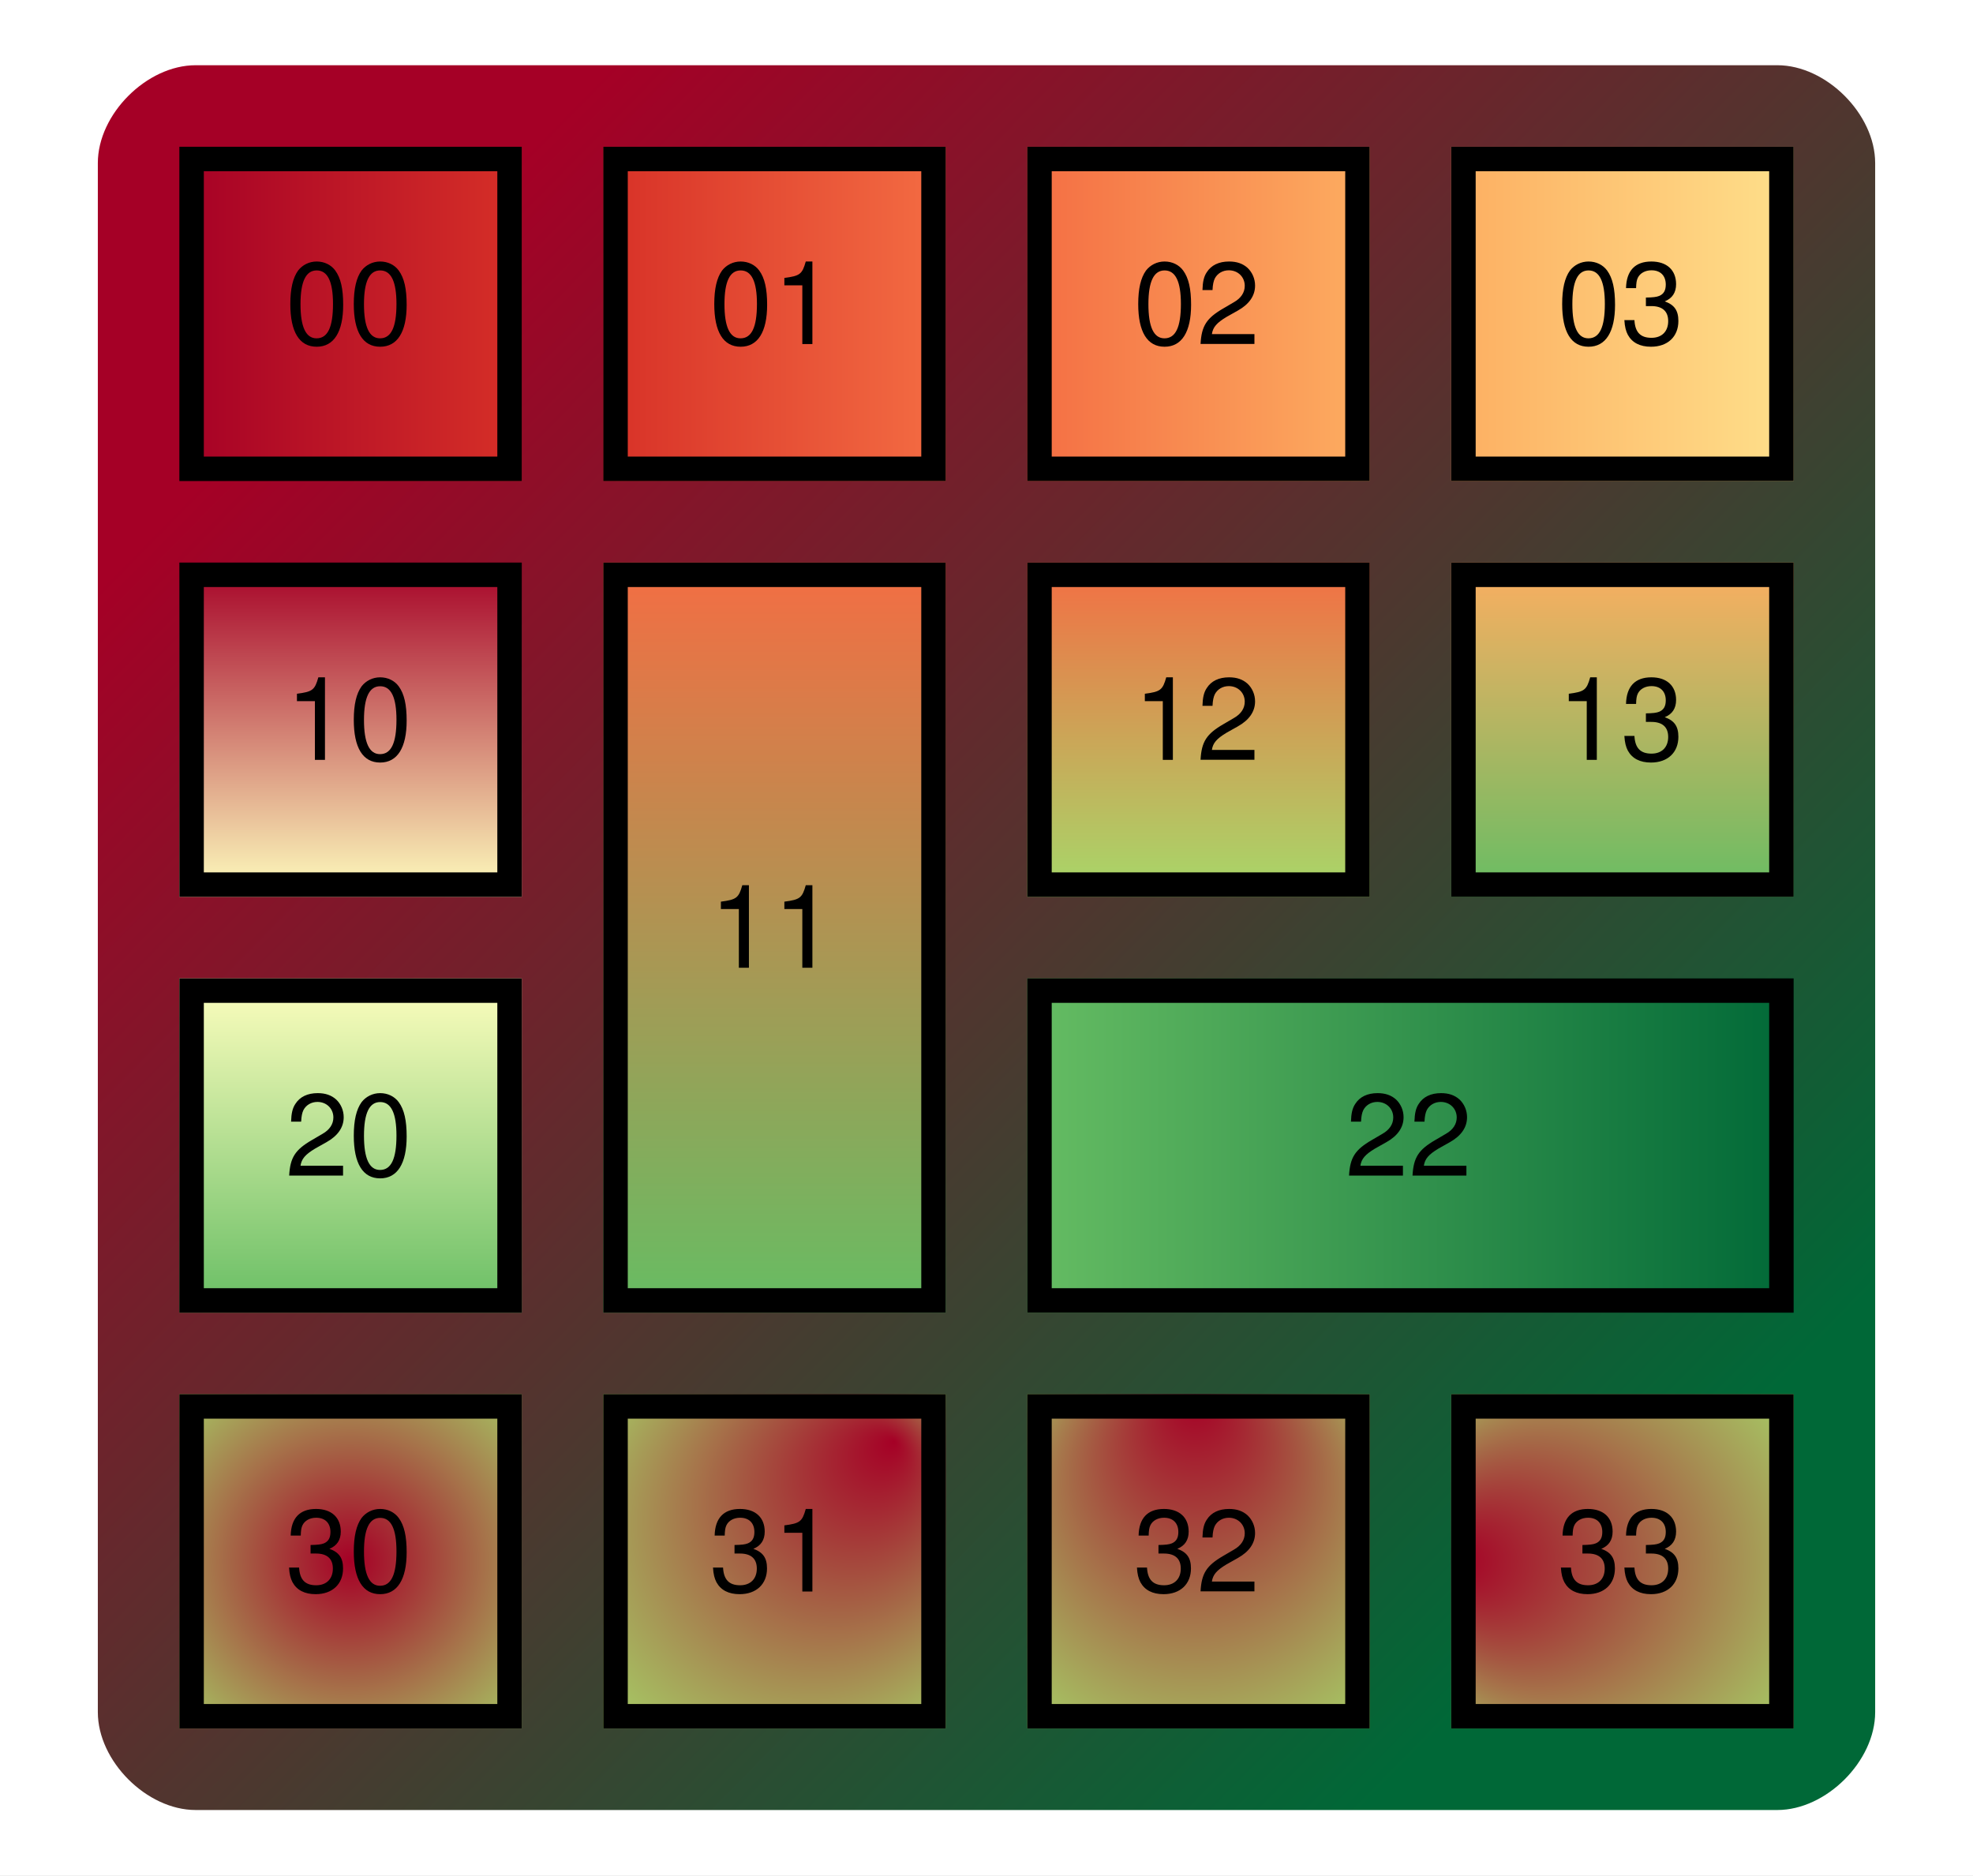
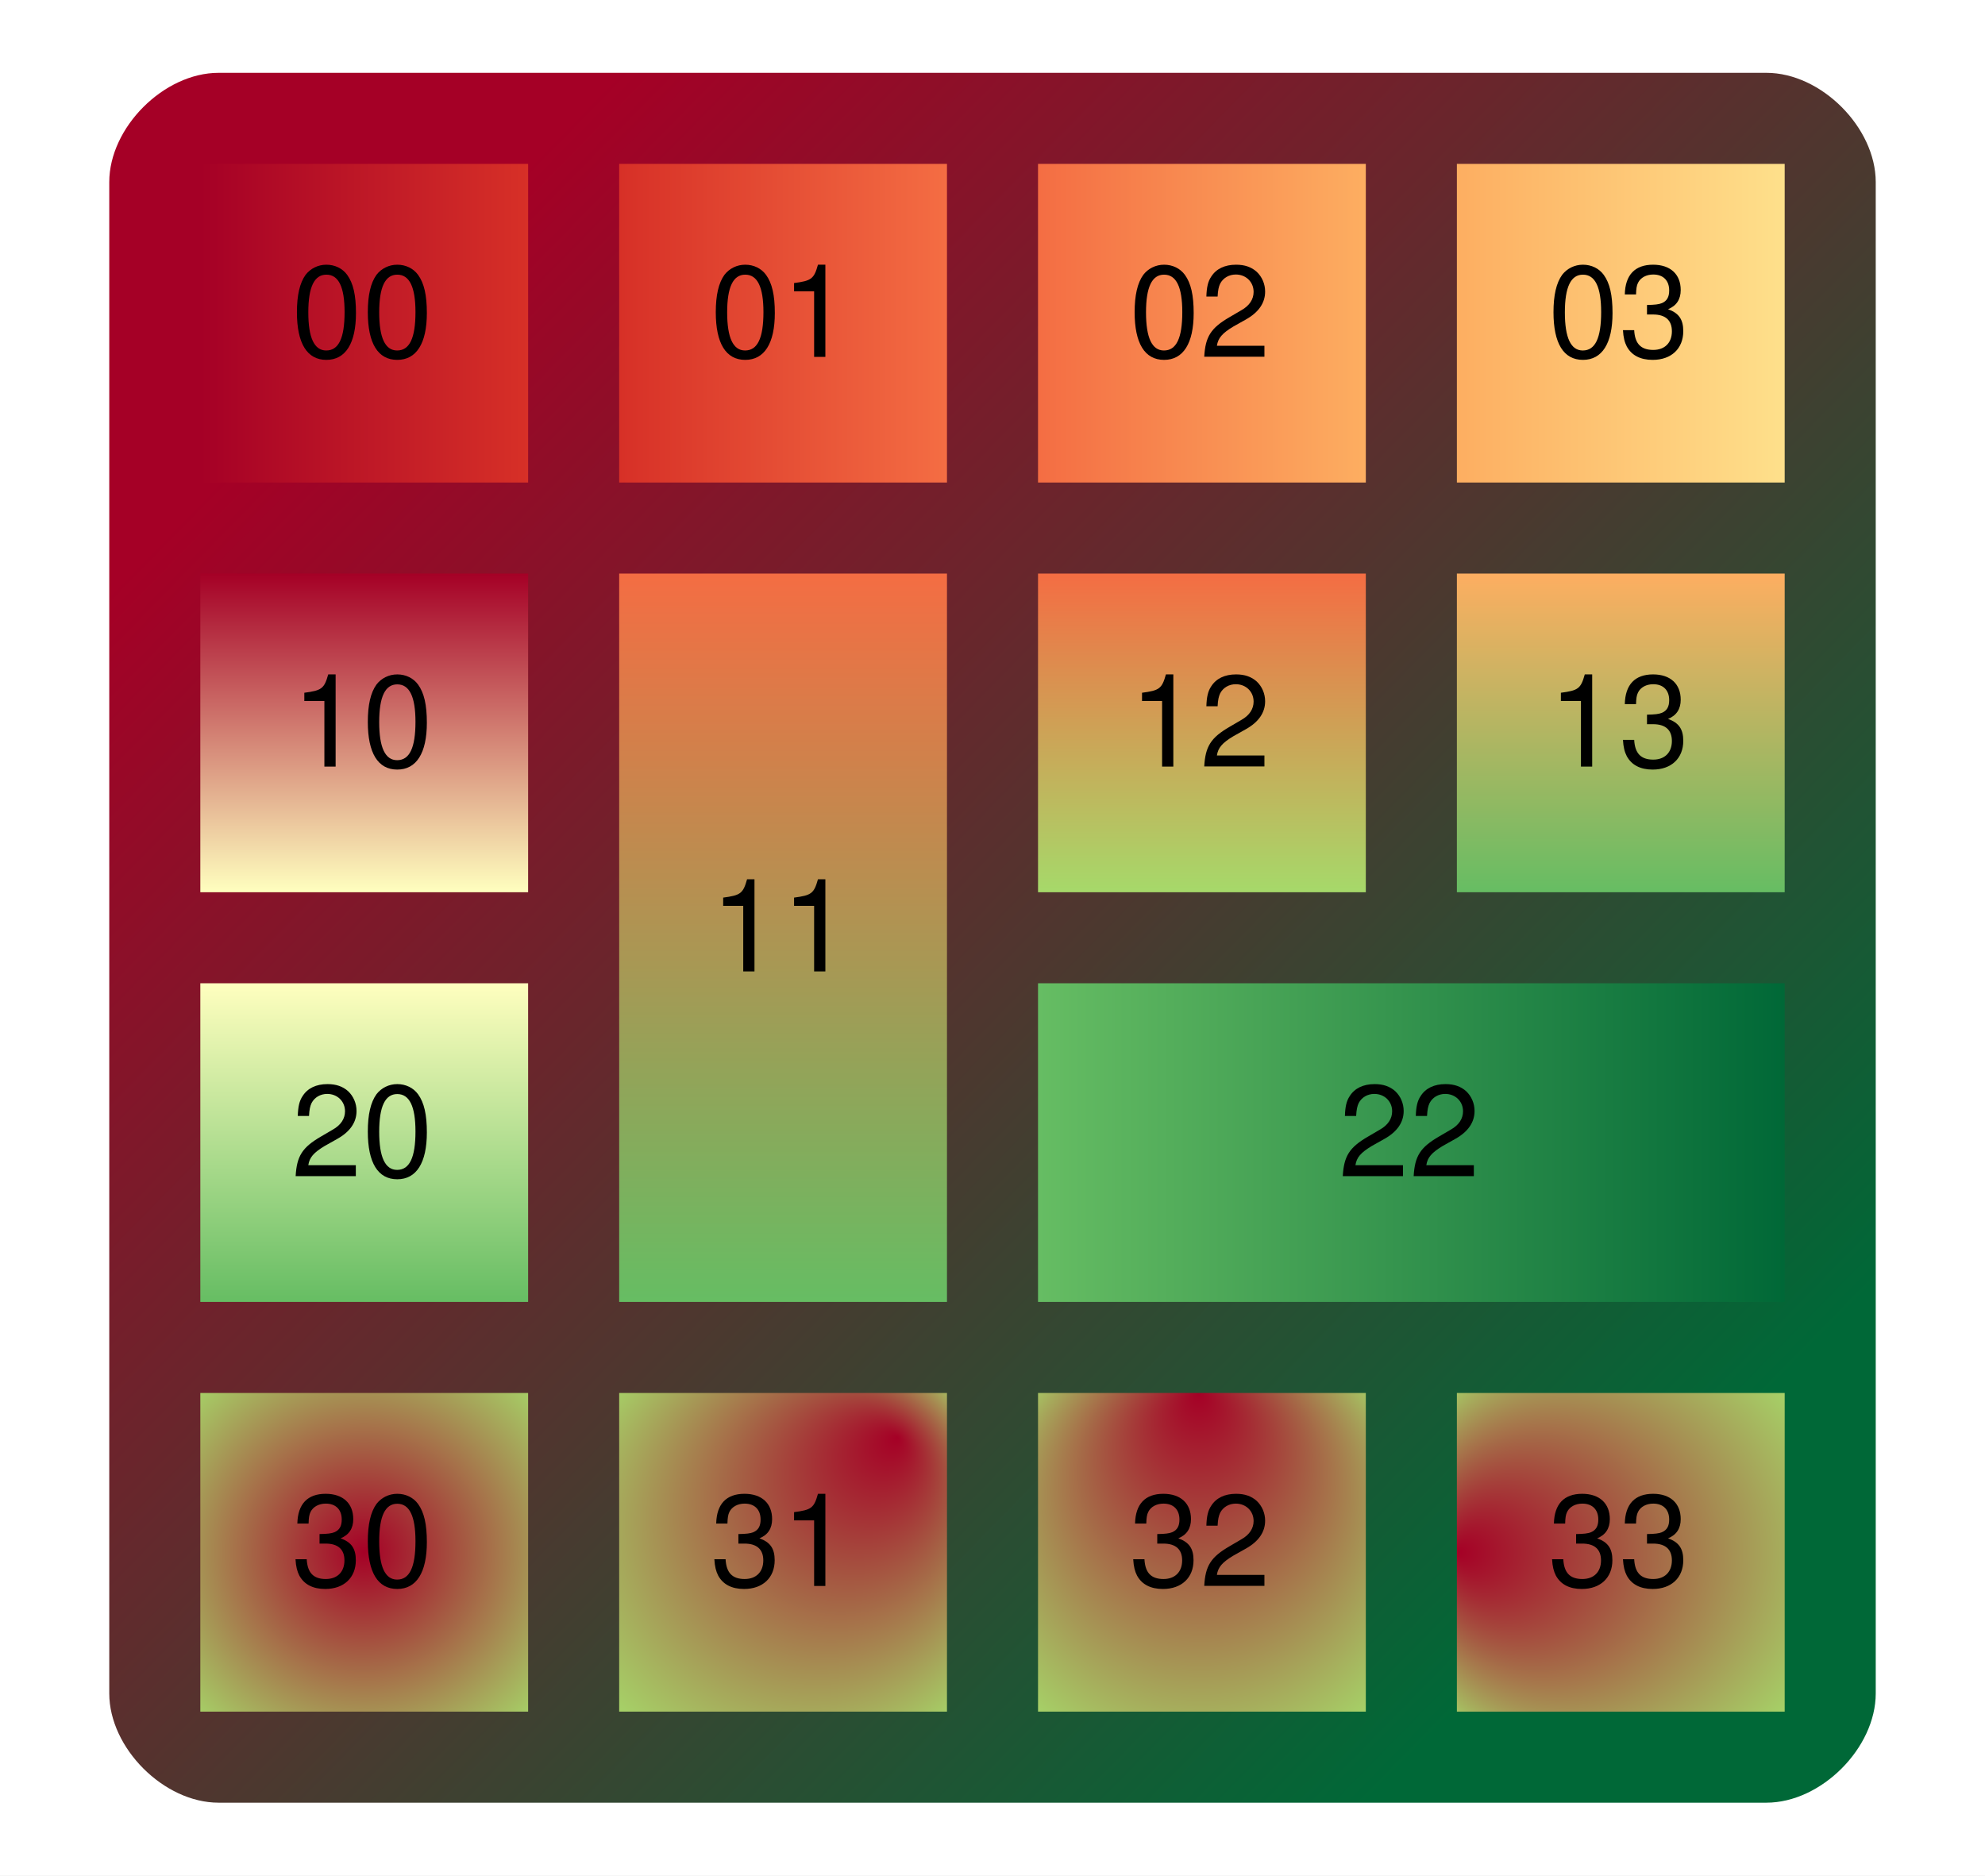
- <svg xmlns="http://www.w3.org/2000/svg" width="242pt" height="230pt" viewBox="0.00 0.00 242.00 230.00">
-   <g id="graph0" class="graph" transform="scale(1 1) rotate(0) translate(4 226)">
-     <polygon fill="white" stroke="transparent" points="-4,4 -4,-226 238,-226 238,4 -4,4" />
+ <svg xmlns="http://www.w3.org/2000/svg" width="218pt" height="206pt" viewBox="0.00 0.00 218.00 206.00">
+   <g id="graph0" class="graph" transform="scale(1 1) rotate(0) translate(4 202)">
+     <polygon fill="white" stroke="transparent" points="-4,4 -4,-202 214,-202 214,4 -4,4" />
    <g id="node1" class="node">
      <defs>
-         <linearGradient id="l_0" gradientUnits="userSpaceOnUse" x1="39.93" y1="-186.66" x2="194.07" y2="-35.34">
+         <linearGradient id="l_0" gradientUnits="userSpaceOnUse" x1="36.41" y1="-166.18" x2="173.59" y2="-31.82">
          <stop offset="0" style="stop-color:#a50026;stop-opacity:1.;" />
          <stop offset="1" style="stop-color:#006837;stop-opacity:1.;" />
        </linearGradient>
      </defs>
-       <path fill="url(#l_0)" stroke="transparent" d="M20,-4C20,-4 214,-4 214,-4 220,-4 226,-10 226,-16 226,-16 226,-206 226,-206 226,-212 220,-218 214,-218 214,-218 20,-218 20,-218 14,-218 8,-212 8,-206 8,-206 8,-16 8,-16 8,-10 14,-4 20,-4" />
+       <path fill="url(#l_0)" stroke="transparent" d="M20,-4C20,-4 190,-4 190,-4 196,-4 202,-10 202,-16 202,-16 202,-182 202,-182 202,-188 196,-194 190,-194 190,-194 20,-194 20,-194 14,-194 8,-188 8,-182 8,-182 8,-16 8,-16 8,-10 14,-4 20,-4" />
      <defs>
-         <linearGradient id="l_1" gradientUnits="userSpaceOnUse" x1="18" y1="-187.5" x2="60" y2="-187.5">
+         <linearGradient id="l_1" gradientUnits="userSpaceOnUse" x1="18" y1="-166.5" x2="54" y2="-166.5">
          <stop offset="0" style="stop-color:#a50026;stop-opacity:1.;" />
          <stop offset="1" style="stop-color:#d73027;stop-opacity:1.;" />
        </linearGradient>
      </defs>
-       <polygon fill="url(#l_1)" stroke="transparent" points="18,-167 18,-208 60,-208 60,-167 18,-167" />
-       <polygon fill="none" stroke="black" stroke-width="3" points="19.5,-168.5 19.5,-206.5 58.5,-206.5 58.5,-168.5 19.5,-168.5" />
-       <text text-anchor="start" x="31" y="-183.8" font-family="Helvetica,Arial,sans-serif" font-size="14.00">00</text>
+       <polygon fill="url(#l_1)" stroke="transparent" points="18,-149 18,-184 54,-184 54,-149 18,-149" />
+       <text text-anchor="start" x="28" y="-162.8" font-family="Helvetica,Arial,sans-serif" font-size="14.00">00</text>
      <defs>
-         <linearGradient id="l_2" gradientUnits="userSpaceOnUse" x1="70" y1="-187.5" x2="112" y2="-187.5">
+         <linearGradient id="l_2" gradientUnits="userSpaceOnUse" x1="64" y1="-166.5" x2="100" y2="-166.5">
          <stop offset="0" style="stop-color:#d73027;stop-opacity:1.;" />
          <stop offset="1" style="stop-color:#f46d43;stop-opacity:1.;" />
        </linearGradient>
      </defs>
-       <polygon fill="url(#l_2)" stroke="transparent" stroke-width="3" points="70,-167 70,-208 112,-208 112,-167 70,-167" />
-       <polygon fill="none" stroke="black" stroke-width="3" points="71.5,-168.5 71.5,-206.5 110.5,-206.5 110.5,-168.5 71.5,-168.5" />
-       <text text-anchor="start" x="83" y="-183.8" font-family="Helvetica,Arial,sans-serif" font-size="14.00">01</text>
+       <polygon fill="url(#l_2)" stroke="transparent" points="64,-149 64,-184 100,-184 100,-149 64,-149" />
+       <text text-anchor="start" x="74" y="-162.8" font-family="Helvetica,Arial,sans-serif" font-size="14.00">01</text>
      <defs>
-         <linearGradient id="l_3" gradientUnits="userSpaceOnUse" x1="122" y1="-187.5" x2="164" y2="-187.5">
+         <linearGradient id="l_3" gradientUnits="userSpaceOnUse" x1="110" y1="-166.5" x2="146" y2="-166.5">
          <stop offset="0" style="stop-color:#f46d43;stop-opacity:1.;" />
          <stop offset="1" style="stop-color:#fdae61;stop-opacity:1.;" />
        </linearGradient>
      </defs>
-       <polygon fill="url(#l_3)" stroke="transparent" stroke-width="3" points="122,-167 122,-208 164,-208 164,-167 122,-167" />
-       <polygon fill="none" stroke="black" stroke-width="3" points="123.5,-168.5 123.5,-206.5 162.5,-206.5 162.5,-168.5 123.5,-168.5" />
-       <text text-anchor="start" x="135" y="-183.8" font-family="Helvetica,Arial,sans-serif" font-size="14.00">02</text>
+       <polygon fill="url(#l_3)" stroke="transparent" points="110,-149 110,-184 146,-184 146,-149 110,-149" />
+       <text text-anchor="start" x="120" y="-162.8" font-family="Helvetica,Arial,sans-serif" font-size="14.00">02</text>
      <defs>
-         <linearGradient id="l_4" gradientUnits="userSpaceOnUse" x1="174" y1="-187.5" x2="216" y2="-187.5">
+         <linearGradient id="l_4" gradientUnits="userSpaceOnUse" x1="156" y1="-166.5" x2="192" y2="-166.5">
          <stop offset="0" style="stop-color:#fdae61;stop-opacity:1.;" />
          <stop offset="1" style="stop-color:#fee08b;stop-opacity:1.;" />
        </linearGradient>
      </defs>
-       <polygon fill="url(#l_4)" stroke="transparent" stroke-width="3" points="174,-167 174,-208 216,-208 216,-167 174,-167" />
-       <polygon fill="none" stroke="black" stroke-width="3" points="175.5,-168.5 175.5,-206.5 214.5,-206.5 214.5,-168.5 175.5,-168.5" />
-       <text text-anchor="start" x="187" y="-183.8" font-family="Helvetica,Arial,sans-serif" font-size="14.00">03</text>
+       <polygon fill="url(#l_4)" stroke="transparent" points="156,-149 156,-184 192,-184 192,-149 156,-149" />
+       <text text-anchor="start" x="166" y="-162.8" font-family="Helvetica,Arial,sans-serif" font-size="14.00">03</text>
      <defs>
-         <linearGradient id="l_5" gradientUnits="userSpaceOnUse" x1="39" y1="-157" x2="39" y2="-116">
+         <linearGradient id="l_5" gradientUnits="userSpaceOnUse" x1="36" y1="-139" x2="36" y2="-104">
          <stop offset="0" style="stop-color:#a50026;stop-opacity:1.;" />
          <stop offset="1" style="stop-color:#ffffbf;stop-opacity:1.;" />
        </linearGradient>
      </defs>
-       <polygon fill="url(#l_5)" stroke="transparent" stroke-width="3" points="18,-116 18,-157 60,-157 60,-116 18,-116" />
-       <polygon fill="none" stroke="black" stroke-width="3" points="19.5,-117.5 19.5,-155.5 58.5,-155.5 58.5,-117.5 19.5,-117.5" />
-       <text text-anchor="start" x="31" y="-132.8" font-family="Helvetica,Arial,sans-serif" font-size="14.00">10</text>
+       <polygon fill="url(#l_5)" stroke="transparent" points="18,-104 18,-139 54,-139 54,-104 18,-104" />
+       <text text-anchor="start" x="28" y="-117.8" font-family="Helvetica,Arial,sans-serif" font-size="14.00">10</text>
      <defs>
-         <linearGradient id="l_6" gradientUnits="userSpaceOnUse" x1="91" y1="-157" x2="91" y2="-65">
+         <linearGradient id="l_6" gradientUnits="userSpaceOnUse" x1="82" y1="-139" x2="82" y2="-59">
          <stop offset="0" style="stop-color:#f46d43;stop-opacity:1.;" />
          <stop offset="1" style="stop-color:#66bd63;stop-opacity:1.;" />
        </linearGradient>
      </defs>
-       <polygon fill="url(#l_6)" stroke="transparent" stroke-width="3" points="70,-65 70,-157 112,-157 112,-65 70,-65" />
-       <polygon fill="none" stroke="black" stroke-width="3" points="71.5,-66.5 71.5,-155.5 110.5,-155.5 110.5,-66.5 71.5,-66.5" />
-       <text text-anchor="start" x="83" y="-107.3" font-family="Helvetica,Arial,sans-serif" font-size="14.00">11</text>
+       <polygon fill="url(#l_6)" stroke="transparent" points="64,-59 64,-139 100,-139 100,-59 64,-59" />
+       <text text-anchor="start" x="74" y="-95.3" font-family="Helvetica,Arial,sans-serif" font-size="14.00">11</text>
      <defs>
-         <linearGradient id="l_7" gradientUnits="userSpaceOnUse" x1="143" y1="-157" x2="143" y2="-116">
+         <linearGradient id="l_7" gradientUnits="userSpaceOnUse" x1="128" y1="-139" x2="128" y2="-104">
          <stop offset="0" style="stop-color:#f46d43;stop-opacity:1.;" />
          <stop offset="1" style="stop-color:#a6d96a;stop-opacity:1.;" />
        </linearGradient>
      </defs>
-       <polygon fill="url(#l_7)" stroke="transparent" stroke-width="3" points="122,-116 122,-157 164,-157 164,-116 122,-116" />
-       <polygon fill="none" stroke="black" stroke-width="3" points="123.5,-117.5 123.5,-155.5 162.5,-155.5 162.5,-117.5 123.5,-117.5" />
-       <text text-anchor="start" x="135" y="-132.8" font-family="Helvetica,Arial,sans-serif" font-size="14.00">12</text>
+       <polygon fill="url(#l_7)" stroke="transparent" points="110,-104 110,-139 146,-139 146,-104 110,-104" />
+       <text text-anchor="start" x="120" y="-117.8" font-family="Helvetica,Arial,sans-serif" font-size="14.00">12</text>
      <defs>
-         <linearGradient id="l_8" gradientUnits="userSpaceOnUse" x1="195" y1="-157" x2="195" y2="-116">
+         <linearGradient id="l_8" gradientUnits="userSpaceOnUse" x1="174" y1="-139" x2="174" y2="-104">
          <stop offset="0" style="stop-color:#fdae61;stop-opacity:1.;" />
          <stop offset="1" style="stop-color:#66bd63;stop-opacity:1.;" />
        </linearGradient>
      </defs>
-       <polygon fill="url(#l_8)" stroke="transparent" stroke-width="3" points="174,-116 174,-157 216,-157 216,-116 174,-116" />
-       <polygon fill="none" stroke="black" stroke-width="3" points="175.5,-117.5 175.5,-155.5 214.5,-155.5 214.5,-117.5 175.5,-117.5" />
-       <text text-anchor="start" x="187" y="-132.8" font-family="Helvetica,Arial,sans-serif" font-size="14.00">13</text>
+       <polygon fill="url(#l_8)" stroke="transparent" points="156,-104 156,-139 192,-139 192,-104 156,-104" />
+       <text text-anchor="start" x="166" y="-117.8" font-family="Helvetica,Arial,sans-serif" font-size="14.00">13</text>
      <defs>
-         <linearGradient id="l_9" gradientUnits="userSpaceOnUse" x1="39" y1="-106" x2="39" y2="-65">
+         <linearGradient id="l_9" gradientUnits="userSpaceOnUse" x1="36" y1="-94" x2="36" y2="-59">
          <stop offset="0" style="stop-color:#ffffbf;stop-opacity:1.;" />
          <stop offset="1" style="stop-color:#66bd63;stop-opacity:1.;" />
        </linearGradient>
      </defs>
-       <polygon fill="url(#l_9)" stroke="transparent" stroke-width="3" points="18,-65 18,-106 60,-106 60,-65 18,-65" />
-       <polygon fill="none" stroke="black" stroke-width="3" points="19.5,-66.5 19.5,-104.5 58.5,-104.5 58.5,-66.5 19.5,-66.5" />
-       <text text-anchor="start" x="31" y="-81.8" font-family="Helvetica,Arial,sans-serif" font-size="14.00">20</text>
+       <polygon fill="url(#l_9)" stroke="transparent" points="18,-59 18,-94 54,-94 54,-59 18,-59" />
+       <text text-anchor="start" x="28" y="-72.8" font-family="Helvetica,Arial,sans-serif" font-size="14.00">20</text>
      <defs>
-         <linearGradient id="l_10" gradientUnits="userSpaceOnUse" x1="122" y1="-85.5" x2="216" y2="-85.5">
+         <linearGradient id="l_10" gradientUnits="userSpaceOnUse" x1="110" y1="-76.5" x2="192" y2="-76.5">
          <stop offset="0" style="stop-color:#66bd63;stop-opacity:1.;" />
          <stop offset="1" style="stop-color:#006837;stop-opacity:1.;" />
        </linearGradient>
      </defs>
-       <polygon fill="url(#l_10)" stroke="transparent" stroke-width="3" points="122,-65 122,-106 216,-106 216,-65 122,-65" />
-       <polygon fill="none" stroke="black" stroke-width="3" points="123.5,-66.5 123.5,-104.5 214.5,-104.5 214.5,-66.5 123.5,-66.5" />
-       <text text-anchor="start" x="161" y="-81.8" font-family="Helvetica,Arial,sans-serif" font-size="14.00">22</text>
+       <polygon fill="url(#l_10)" stroke="transparent" points="110,-59 110,-94 192,-94 192,-59 110,-59" />
+       <text text-anchor="start" x="143" y="-72.8" font-family="Helvetica,Arial,sans-serif" font-size="14.00">22</text>
      <defs>
        <radialGradient id="r_0" cx="50%" cy="50%" r="75%" fx="50%" fy="50%">
          <stop offset="0" style="stop-color:#a50026;stop-opacity:1.;" />
          <stop offset="1" style="stop-color:#a6d96a;stop-opacity:1.;" />
        </radialGradient>
      </defs>
-       <polygon fill="url(#r_0)" stroke="transparent" stroke-width="3" points="18,-14 18,-55 60,-55 60,-14 18,-14" />
-       <polygon fill="none" stroke="black" stroke-width="3" points="19.5,-15.5 19.5,-53.5 58.5,-53.5 58.5,-15.5 19.5,-15.5" />
-       <text text-anchor="start" x="31" y="-30.8" font-family="Helvetica,Arial,sans-serif" font-size="14.00">30</text>
+       <polygon fill="url(#r_0)" stroke="transparent" points="18,-14 18,-49 54,-49 54,-14 18,-14" />
+       <text text-anchor="start" x="28" y="-27.8" font-family="Helvetica,Arial,sans-serif" font-size="14.00">30</text>
      <defs>
        <radialGradient id="r_1" cx="50%" cy="50%" r="75%" fx="85%" fy="14%">
          <stop offset="0" style="stop-color:#a50026;stop-opacity:1.;" />
          <stop offset="1" style="stop-color:#a6d96a;stop-opacity:1.;" />
        </radialGradient>
      </defs>
-       <polygon fill="url(#r_1)" stroke="transparent" stroke-width="3" points="70,-14 70,-55 112,-55 112,-14 70,-14" />
-       <polygon fill="none" stroke="black" stroke-width="3" points="71.5,-15.5 71.5,-53.5 110.5,-53.5 110.5,-15.5 71.5,-15.5" />
-       <text text-anchor="start" x="83" y="-30.8" font-family="Helvetica,Arial,sans-serif" font-size="14.00">31</text>
+       <polygon fill="url(#r_1)" stroke="transparent" points="64,-14 64,-49 100,-49 100,-14 64,-14" />
+       <text text-anchor="start" x="74" y="-27.8" font-family="Helvetica,Arial,sans-serif" font-size="14.00">31</text>
      <defs>
        <radialGradient id="r_2" cx="50%" cy="50%" r="75%" fx="49%" fy="0%">
          <stop offset="0" style="stop-color:#a50026;stop-opacity:1.;" />
          <stop offset="1" style="stop-color:#a6d96a;stop-opacity:1.;" />
        </radialGradient>
      </defs>
-       <polygon fill="url(#r_2)" stroke="transparent" stroke-width="3" points="122,-14 122,-55 164,-55 164,-14 122,-14" />
-       <polygon fill="none" stroke="black" stroke-width="3" points="123.5,-15.5 123.5,-53.5 162.5,-53.5 162.5,-15.5 123.5,-15.5" />
-       <text text-anchor="start" x="135" y="-30.8" font-family="Helvetica,Arial,sans-serif" font-size="14.00">32</text>
+       <polygon fill="url(#r_2)" stroke="transparent" points="110,-14 110,-49 146,-49 146,-14 110,-14" />
+       <text text-anchor="start" x="120" y="-27.8" font-family="Helvetica,Arial,sans-serif" font-size="14.00">32</text>
      <defs>
        <radialGradient id="r_3" cx="50%" cy="50%" r="75%" fx="0%" fy="50%">
          <stop offset="0" style="stop-color:#a50026;stop-opacity:1.;" />
          <stop offset="1" style="stop-color:#a6d96a;stop-opacity:1.;" />
        </radialGradient>
      </defs>
-       <polygon fill="url(#r_3)" stroke="transparent" stroke-width="3" points="174,-14 174,-55 216,-55 216,-14 174,-14" />
-       <polygon fill="none" stroke="black" stroke-width="3" points="175.5,-15.5 175.5,-53.5 214.5,-53.5 214.5,-15.5 175.5,-15.5" />
-       <text text-anchor="start" x="187" y="-30.8" font-family="Helvetica,Arial,sans-serif" font-size="14.00">33</text>
+       <polygon fill="url(#r_3)" stroke="transparent" points="156,-14 156,-49 192,-49 192,-14 156,-14" />
+       <text text-anchor="start" x="166" y="-27.8" font-family="Helvetica,Arial,sans-serif" font-size="14.00">33</text>
    </g>
  </g>
</svg>
